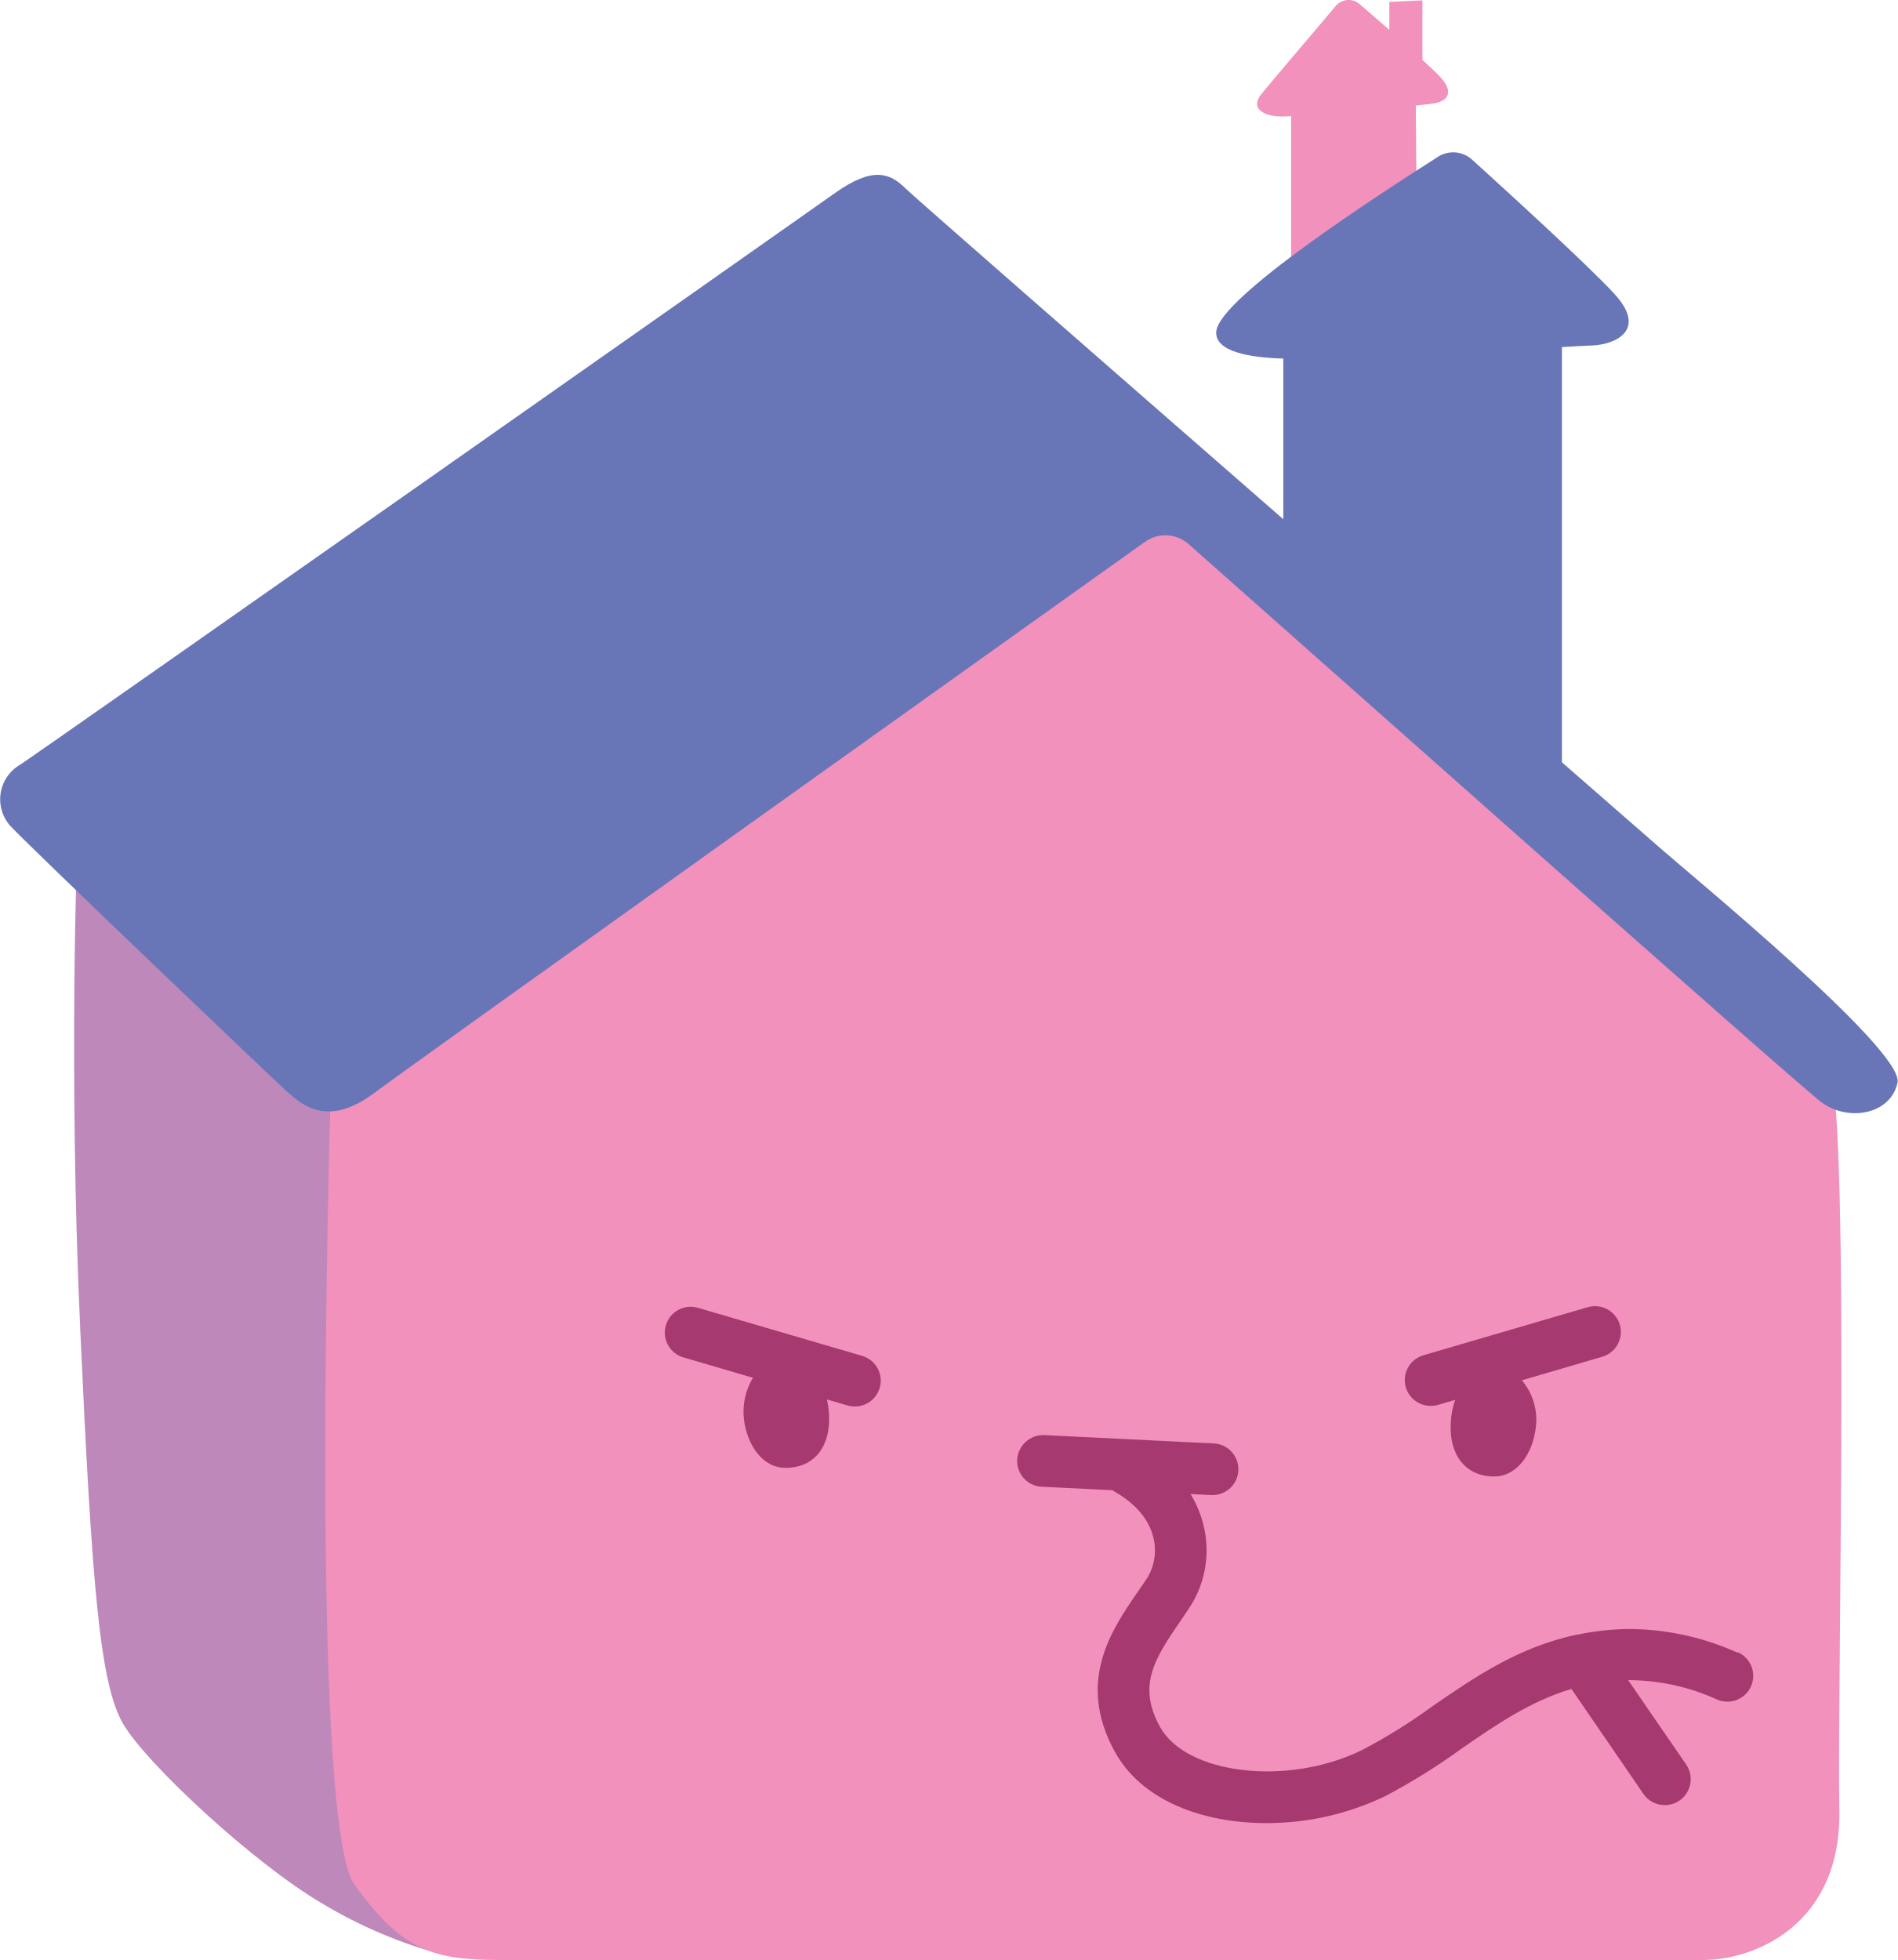
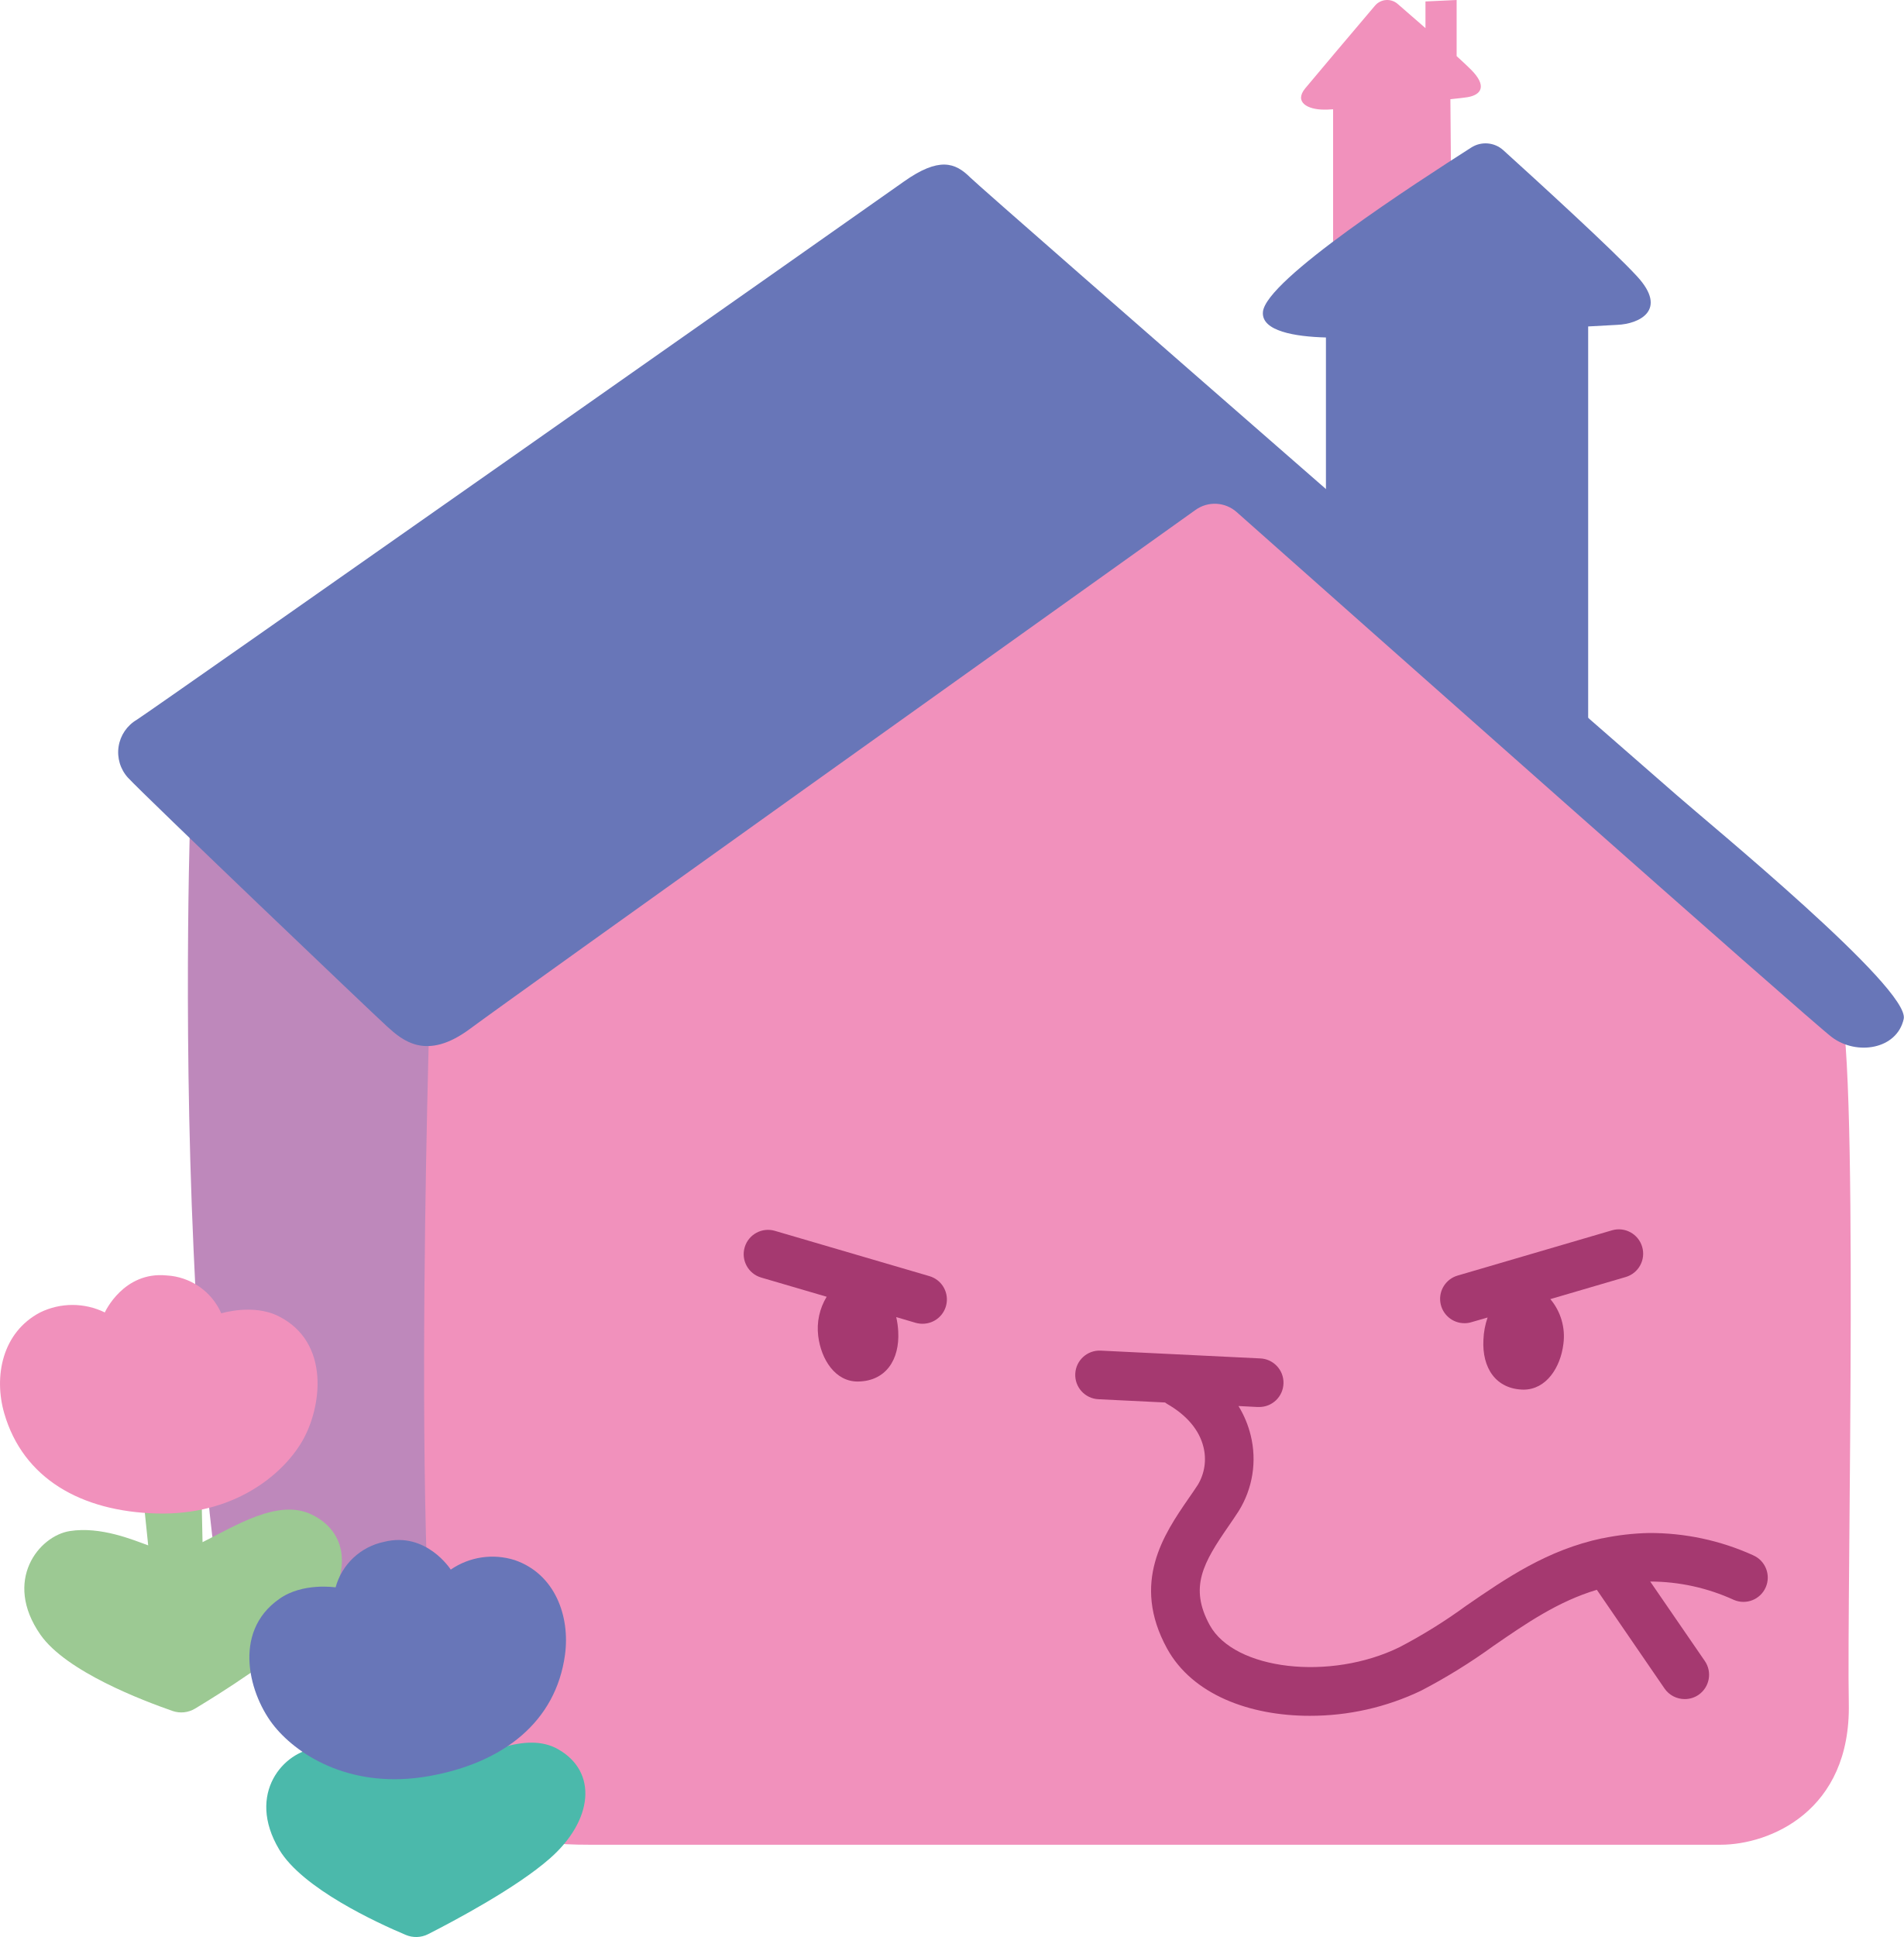
- <svg xmlns="http://www.w3.org/2000/svg" id="Layer_1" data-name="Layer 1" viewBox="0 0 257.27 265.71">
+ <svg xmlns="http://www.w3.org/2000/svg" id="Layer_1" data-name="Layer 1" viewBox="0 0 274.28 279">
  <defs>
-     <style>.cls-1{fill:#be88bb;}.cls-2{fill:#f191bc;}.cls-3{fill:#a53970;}.cls-4{fill:#6876b8;}</style>
+     <style>.cls-1{fill:#be88bb;}.cls-2{fill:#f191bc;}.cls-3{fill:#a53970;}.cls-4{fill:#6876b8;}.cls-5{fill:#9cc993;}.cls-6{fill:#4bb9ab;}</style>
  </defs>
-   <path class="cls-1" d="M179.52,402.09S178.31,433,179.9,468s2.66,48.27,5.84,53.68,17.73,18.92,27,24.34a63.59,63.59,0,0,0,16.62,7l-9.61-40.47-2.23-93Z" transform="translate(-169.03 -287.95)" />
-   <path class="cls-2" d="M214,431.06s-3.35,103.49,3.1,112.41,10.59,10.19,19.82,10.19h163c7,0,18.79-4.78,18.47-20.38s1.59-97.44-1.59-101.58-91.39-78.65-91.39-78.65Z" transform="translate(-169.03 -287.95)" />
-   <path class="cls-3" d="M404.59,512a36,36,0,0,0-15.08-3.21,37,37,0,0,0-6.62.76l-.06,0c-7.9,1.66-13.84,5.74-19.63,9.73a75.58,75.58,0,0,1-9.54,5.93c-10,4.92-23.8,3.33-27.37-3.16-3-5.46-.92-9,2.71-14.25.5-.74,1-1.46,1.46-2.18a14.17,14.17,0,0,0,1.73-10.91,14.87,14.87,0,0,0-1.76-4.22l2.73.14h.17a3.5,3.5,0,0,0,.17-7l-22.9-1.13a3.55,3.55,0,0,0-3.67,3.33,3.5,3.5,0,0,0,3.32,3.67l9.61.47a3,3,0,0,0,.29.2c2.83,1.62,4.65,3.76,5.24,6.2a7.18,7.18,0,0,1-.8,5.45c-.43.66-.89,1.33-1.36,2-3.5,5.09-8.3,12.07-3.07,21.59,3.63,6.62,11.86,9.69,20.53,9.69a37.08,37.08,0,0,0,16.07-3.62A85.25,85.25,0,0,0,367.18,525c4.76-3.29,9.34-6.43,14.89-8.09l9.76,14.23a3.5,3.5,0,0,0,2.89,1.52,3.43,3.43,0,0,0,2-.62,3.51,3.51,0,0,0,.91-4.87l-7.87-11.45a29.07,29.07,0,0,1,12.06,2.63,3.5,3.5,0,1,0,2.79-6.42Z" transform="translate(-169.03 -287.95)" />
-   <path class="cls-3" d="M285.91,471.76l-22.25-6.51a3.5,3.5,0,1,0-2,6.71l9.45,2.77a8.86,8.86,0,0,0-1.22,5.64c.41,3.38,2.46,6.63,5.75,6.57,4-.06,6-3.15,5.78-7.19a12.46,12.46,0,0,0-.28-2.08l2.77.81a3.76,3.76,0,0,0,1,.14,3.5,3.5,0,0,0,1-6.86Z" transform="translate(-169.03 -287.95)" />
-   <path class="cls-3" d="M388.63,467.54a3.51,3.51,0,0,0-4.34-2.38L362,471.68a3.5,3.5,0,0,0,1,6.86,3.76,3.76,0,0,0,1-.14l2.31-.68a11,11,0,0,0-.6,3.19c-.22,4,1.77,7.13,5.77,7.2,3.29.05,5.34-3.19,5.75-6.57a8.27,8.27,0,0,0-1.88-6.47l10.89-3.19A3.5,3.5,0,0,0,388.63,467.54Z" transform="translate(-169.03 -287.95)" />
-   <path class="cls-4" d="M324.26,361.4a4.76,4.76,0,0,1,5.91.31C345,374.82,412.75,435,415.94,437.36c3.58,2.68,9.38,1.75,10.34-2.63s-28.07-28.17-32.66-32.23-99.68-86.87-101.82-89-4.48-3-9.6.64-107.8,75.78-110.46,77.49a5.42,5.42,0,0,0-1.28,8.32c2.56,2.77,35.11,33.83,37.35,35.86s5.66,5,11.95.32C225.4,431.91,307.25,373.53,324.26,361.4Z" transform="translate(-169.03 -287.95)" />
-   <path class="cls-2" d="M363.92,298c-.45-.45-1.17-1.13-2.05-1.93V288l-4.49.21V292l-4-3.48a2.29,2.29,0,0,0-3.27.25c-2.84,3.35-8.8,10.38-10.05,11.9-1.65,2,.35,3.07,2.71,3.07.27,0,.72,0,1.3-.05V327l17-12.74-.1-12c1.2-.12,2.08-.23,2.46-.29C365.46,301.61,366.28,300.32,363.92,298Z" transform="translate(-169.03 -287.95)" />
-   <path class="cls-4" d="M387.88,327.77c-3.48-3.79-14.56-13.9-19.28-18.18a3.81,3.81,0,0,0-4.63-.38c-7.81,5-29.66,19.07-30.05,23.69-.22,2.75,4.63,3.54,9.09,3.66v24.51l37.77,35.66V335c2.09-.12,3.61-.2,4.21-.22C388.15,334.61,392.36,332.64,387.88,327.77Z" transform="translate(-169.03 -287.95)" />
+   <path class="cls-1" d="M187.92,374.7s-1.21,30.88.38,65.91,2.66,48.26,5.84,53.68,17.73,18.92,27,24.34a63.59,63.59,0,0,0,16.62,7l-9.61-40.47-2.23-93Z" transform="translate(-160.41 -260.56)" />
+   <path class="cls-2" d="M222.38,403.67s-3.35,103.49,3.1,112.41,10.59,10.19,19.82,10.19h163c7,0,18.79-4.78,18.47-20.38s1.59-97.44-1.59-101.58-91.39-78.65-91.39-78.65Z" transform="translate(-160.41 -260.56)" />
+   <path class="cls-3" d="M413,484.58a36,36,0,0,0-15.08-3.21,37,37,0,0,0-6.62.76h-.06c-7.9,1.67-13.84,5.75-19.63,9.74a75.58,75.58,0,0,1-9.54,5.93c-10,4.92-23.81,3.33-27.37-3.16-3-5.47-.92-9,2.71-14.26.5-.73,1-1.45,1.46-2.17a14.21,14.21,0,0,0,1.73-10.91,14.76,14.76,0,0,0-1.76-4.22l2.73.14h.17a3.5,3.5,0,0,0,.17-7L319,455.1a3.5,3.5,0,0,0-.35,7l9.61.47a3,3,0,0,0,.29.2c2.83,1.62,4.64,3.76,5.24,6.2a7.18,7.18,0,0,1-.8,5.45c-.43.66-.89,1.33-1.36,2-3.5,5.09-8.3,12.06-3.08,21.59,3.64,6.62,11.87,9.69,20.54,9.69a37,37,0,0,0,16.06-3.62,83.49,83.49,0,0,0,10.43-6.45c4.76-3.28,9.33-6.42,14.89-8.08l9.76,14.23a3.52,3.52,0,0,0,2.89,1.51,3.45,3.45,0,0,0,2-.61,3.51,3.51,0,0,0,.91-4.87l-7.87-11.45A29.07,29.07,0,0,1,410.2,491a3.5,3.5,0,0,0,2.79-6.42Z" transform="translate(-160.41 -260.56)" />
+   <path class="cls-3" d="M294.31,444.37l-22.25-6.52a3.5,3.5,0,1,0-2,6.72l9.45,2.77a8.79,8.79,0,0,0-1.22,5.64c.41,3.38,2.46,6.62,5.75,6.57,4-.06,6-3.15,5.78-7.2a11.72,11.72,0,0,0-.29-2.08l2.78.82a3.74,3.74,0,0,0,1,.14,3.5,3.5,0,0,0,1-6.86Z" transform="translate(-160.41 -260.56)" />
+   <path class="cls-3" d="M397,440.15a3.5,3.5,0,0,0-4.34-2.38l-22.25,6.52a3.5,3.5,0,0,0,1,6.86,3.28,3.28,0,0,0,1-.15l2.32-.67a11,11,0,0,0-.6,3.19c-.22,4.05,1.77,7.13,5.77,7.2,3.29,0,5.34-3.2,5.75-6.58a8.3,8.3,0,0,0-1.88-6.46l10.89-3.19A3.5,3.5,0,0,0,397,440.15Z" transform="translate(-160.41 -260.56)" />
+   <path class="cls-4" d="M332.66,334a4.76,4.76,0,0,1,5.91.31c14.78,13.11,82.58,73.25,85.77,75.65,3.58,2.68,9.37,1.75,10.34-2.63S406.61,379.17,402,375.11s-99.68-86.87-101.82-89-4.48-3-9.6.64-107.8,75.78-110.46,77.48a5.44,5.44,0,0,0-1.29,8.33c2.57,2.77,35.12,33.83,37.36,35.86s5.65,5,11.95.32C233.8,404.52,315.65,346.14,332.66,334Z" transform="translate(-160.41 -260.56)" />
+   <path class="cls-2" d="M372.32,270.57c-.45-.45-1.17-1.13-2.05-1.93v-8.08l-4.49.21v3.84l-4-3.48a2.3,2.3,0,0,0-3.27.24c-2.84,3.35-8.8,10.39-10.05,11.91-1.65,2,.35,3.07,2.71,3.07.27,0,.72,0,1.3-.05v23.29l17-12.74-.1-12c1.2-.12,2.08-.23,2.46-.29C373.86,274.22,374.68,272.92,372.32,270.57Z" transform="translate(-160.41 -260.56)" />
+   <path class="cls-4" d="M396.28,300.38c-3.48-3.8-14.56-13.9-19.28-18.18a3.82,3.82,0,0,0-4.64-.38c-7.8,5-29.65,19.07-30,23.69-.22,2.75,4.63,3.54,9.08,3.66v24.51l37.78,35.66V307.58l4.21-.23C396.55,307.22,400.76,305.25,396.28,300.38Z" transform="translate(-160.41 -260.56)" />
+   <path class="cls-5" d="M205.27,478.69c-4.8-2.29-10.93,1.65-15.68,4l-.18-8.38-8.33,2.25.68,6.59c-2.16-.78-6.83-2.76-11.29-2.06s-9.66,7.13-4.24,14.92c3.72,5.34,14.8,9.51,19.06,11a3.85,3.85,0,0,0,3.21-.34c3.49-2.1,12.19-7.53,16.73-12.14C211,488.59,211.28,481.55,205.27,478.69Z" transform="translate(-160.41 -260.56)" />
+   <path class="cls-2" d="M192.29,449.73a9.15,9.15,0,0,0-7.88-5.46c-6.23-.61-8.9,5.33-8.9,5.33a10.6,10.6,0,0,0-9.32,0c-5.47,2.87-6.71,9.22-5.16,14.56,2.71,9.31,11,14.12,22,14.4s18-5.48,20.87-10.33,4.18-14.32-3.36-18.09C196.88,448.3,192.29,449.73,192.29,449.73Z" transform="translate(-160.41 -260.56)" />
+   <path class="cls-6" d="M240.81,512.51c-4.63-2.63-11,.87-15.92,2.84l.41-8.37-8.47,1.64.21,6.63c-2.09-.93-6.61-3.25-11.11-2.86s-10.15,6.42-5.29,14.58c3.32,5.59,14.08,10.54,18.23,12.29a3.82,3.82,0,0,0,3.22-.11c3.64-1.85,12.7-6.64,17.56-10.92C245.82,522.8,246.6,515.79,240.81,512.51Z" transform="translate(-160.41 -260.56)" />
+   <path class="cls-4" d="M208.76,489.2a9.16,9.16,0,0,1,7-6.56c6.07-1.52,9.59,4,9.59,4a10.61,10.61,0,0,1,9.21-1.37c5.84,2,8,8.13,7.25,13.64-1.31,9.61-8.82,15.59-19.68,17.49s-18.58-2.78-22.16-7.15-6.24-13.55.67-18.38C204,488.46,208.76,489.2,208.76,489.2Z" transform="translate(-160.41 -260.56)" />
</svg>
